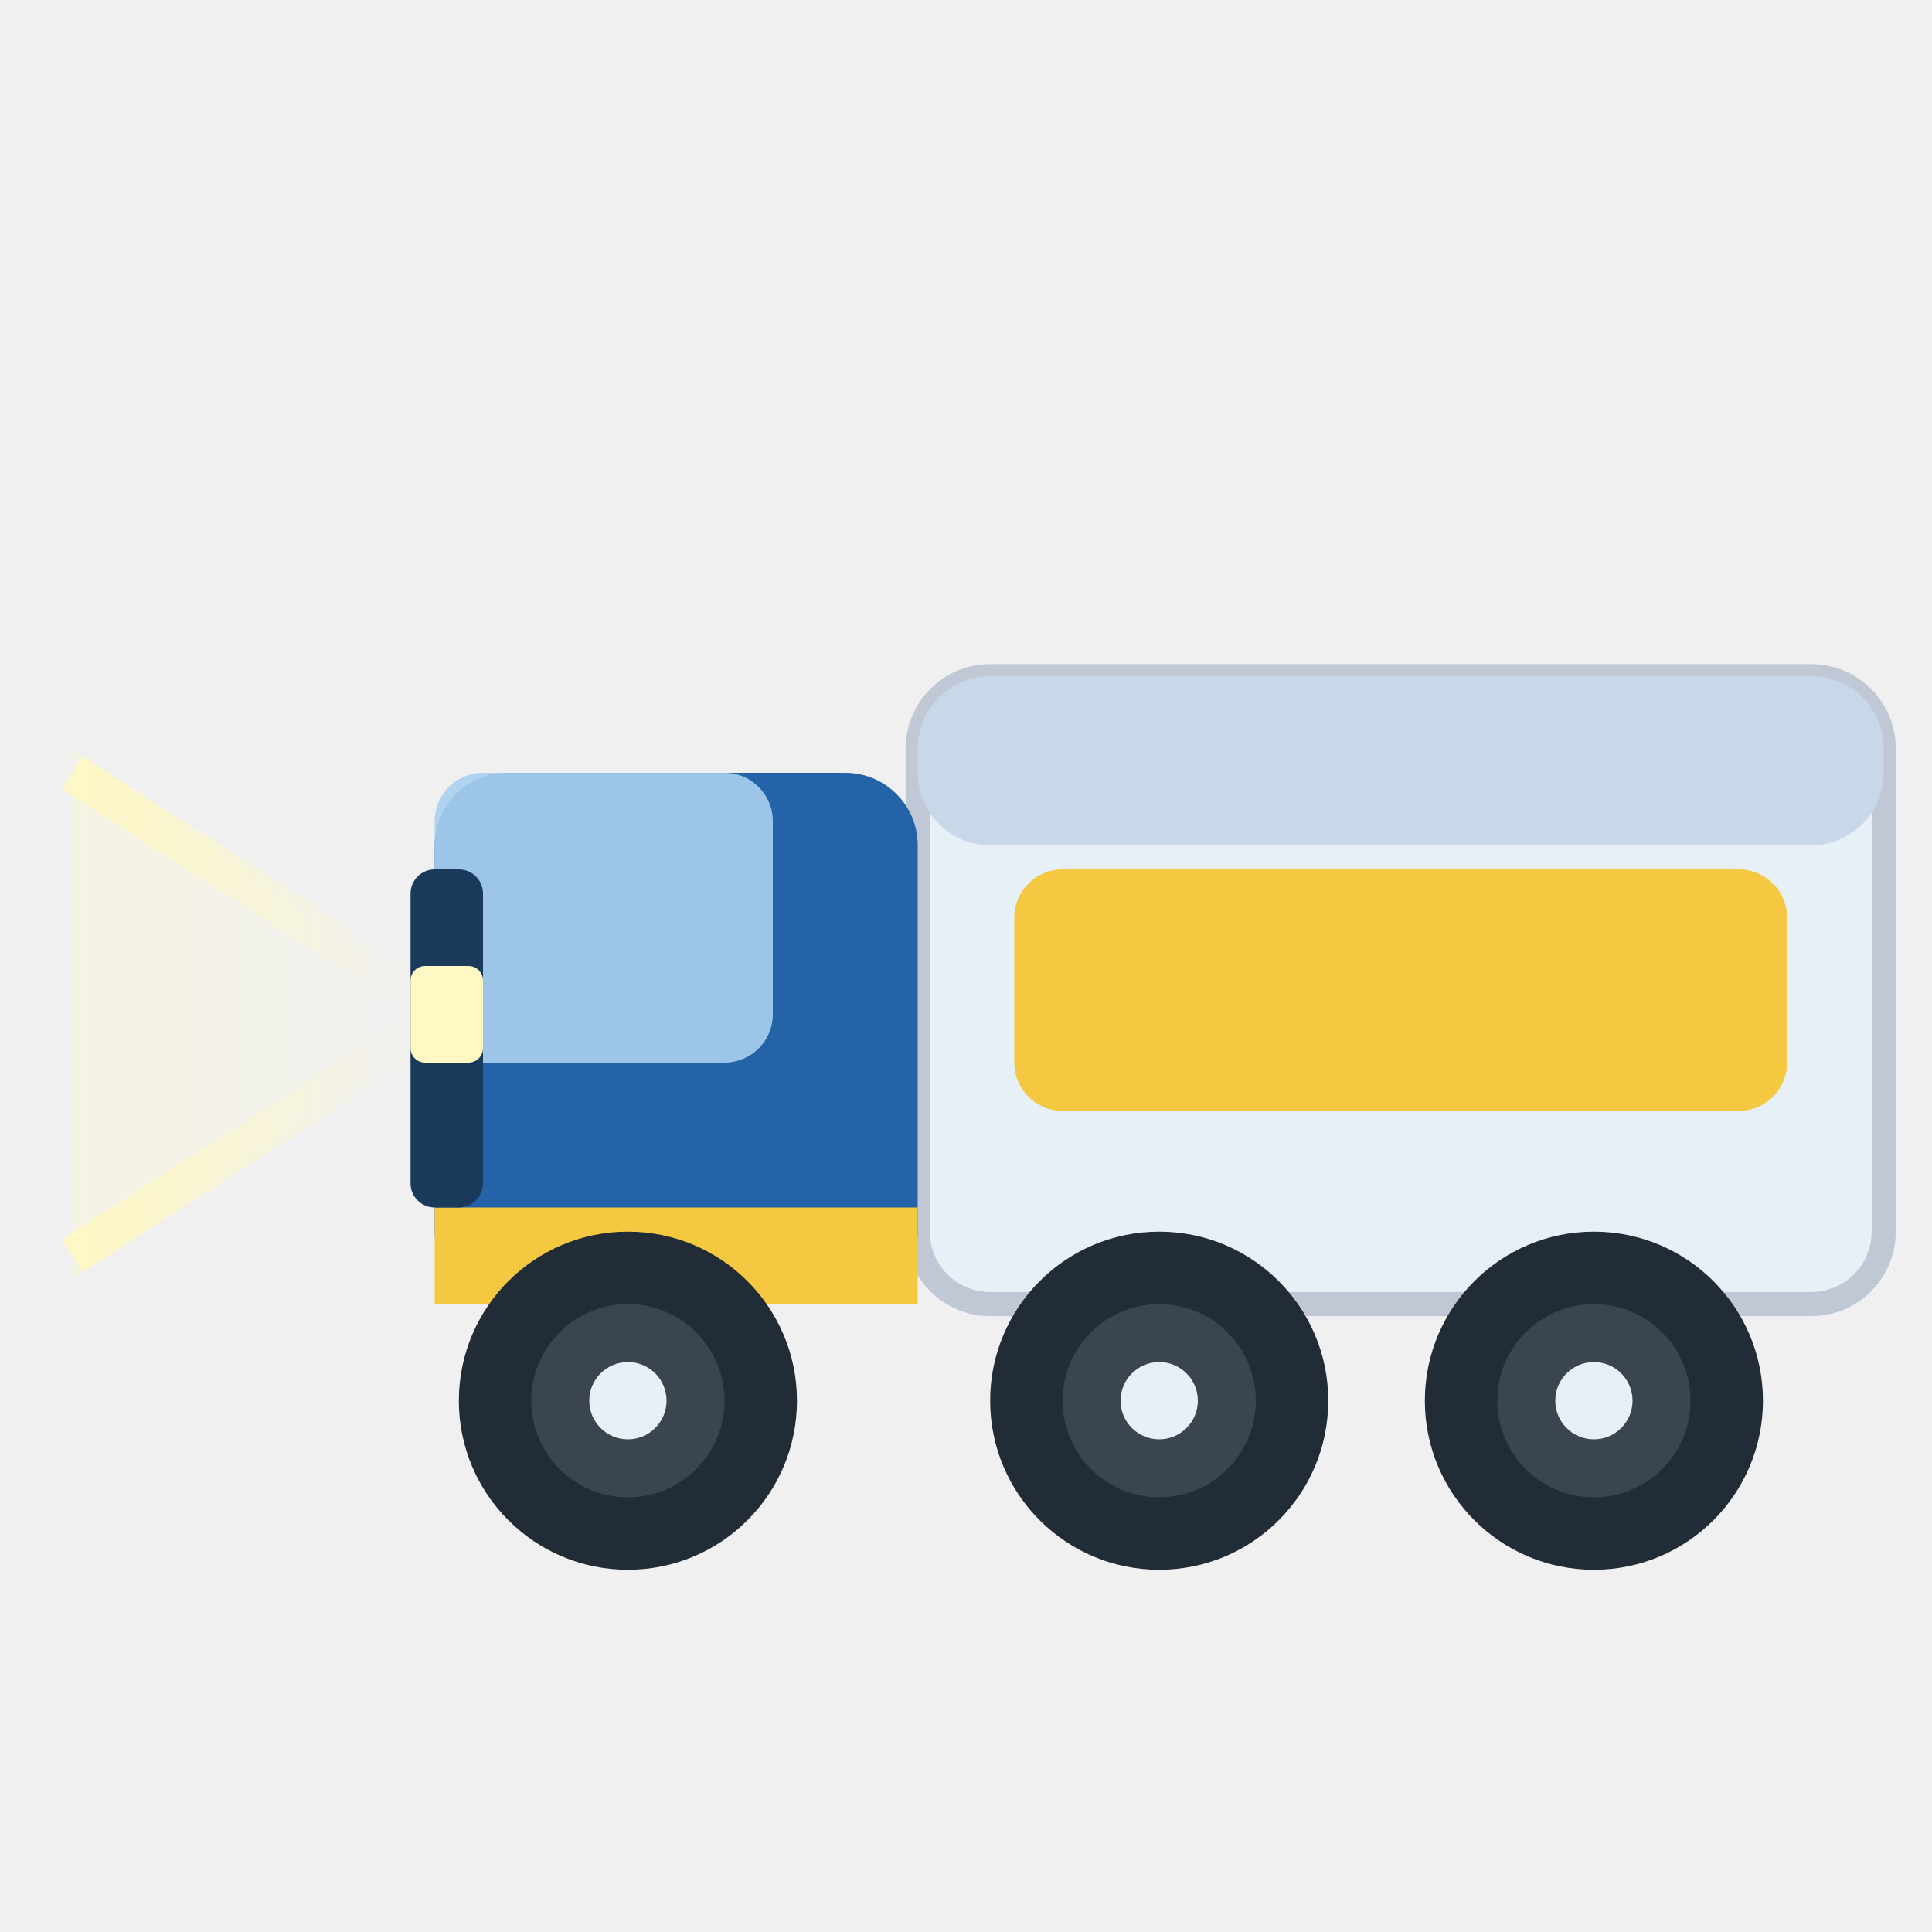
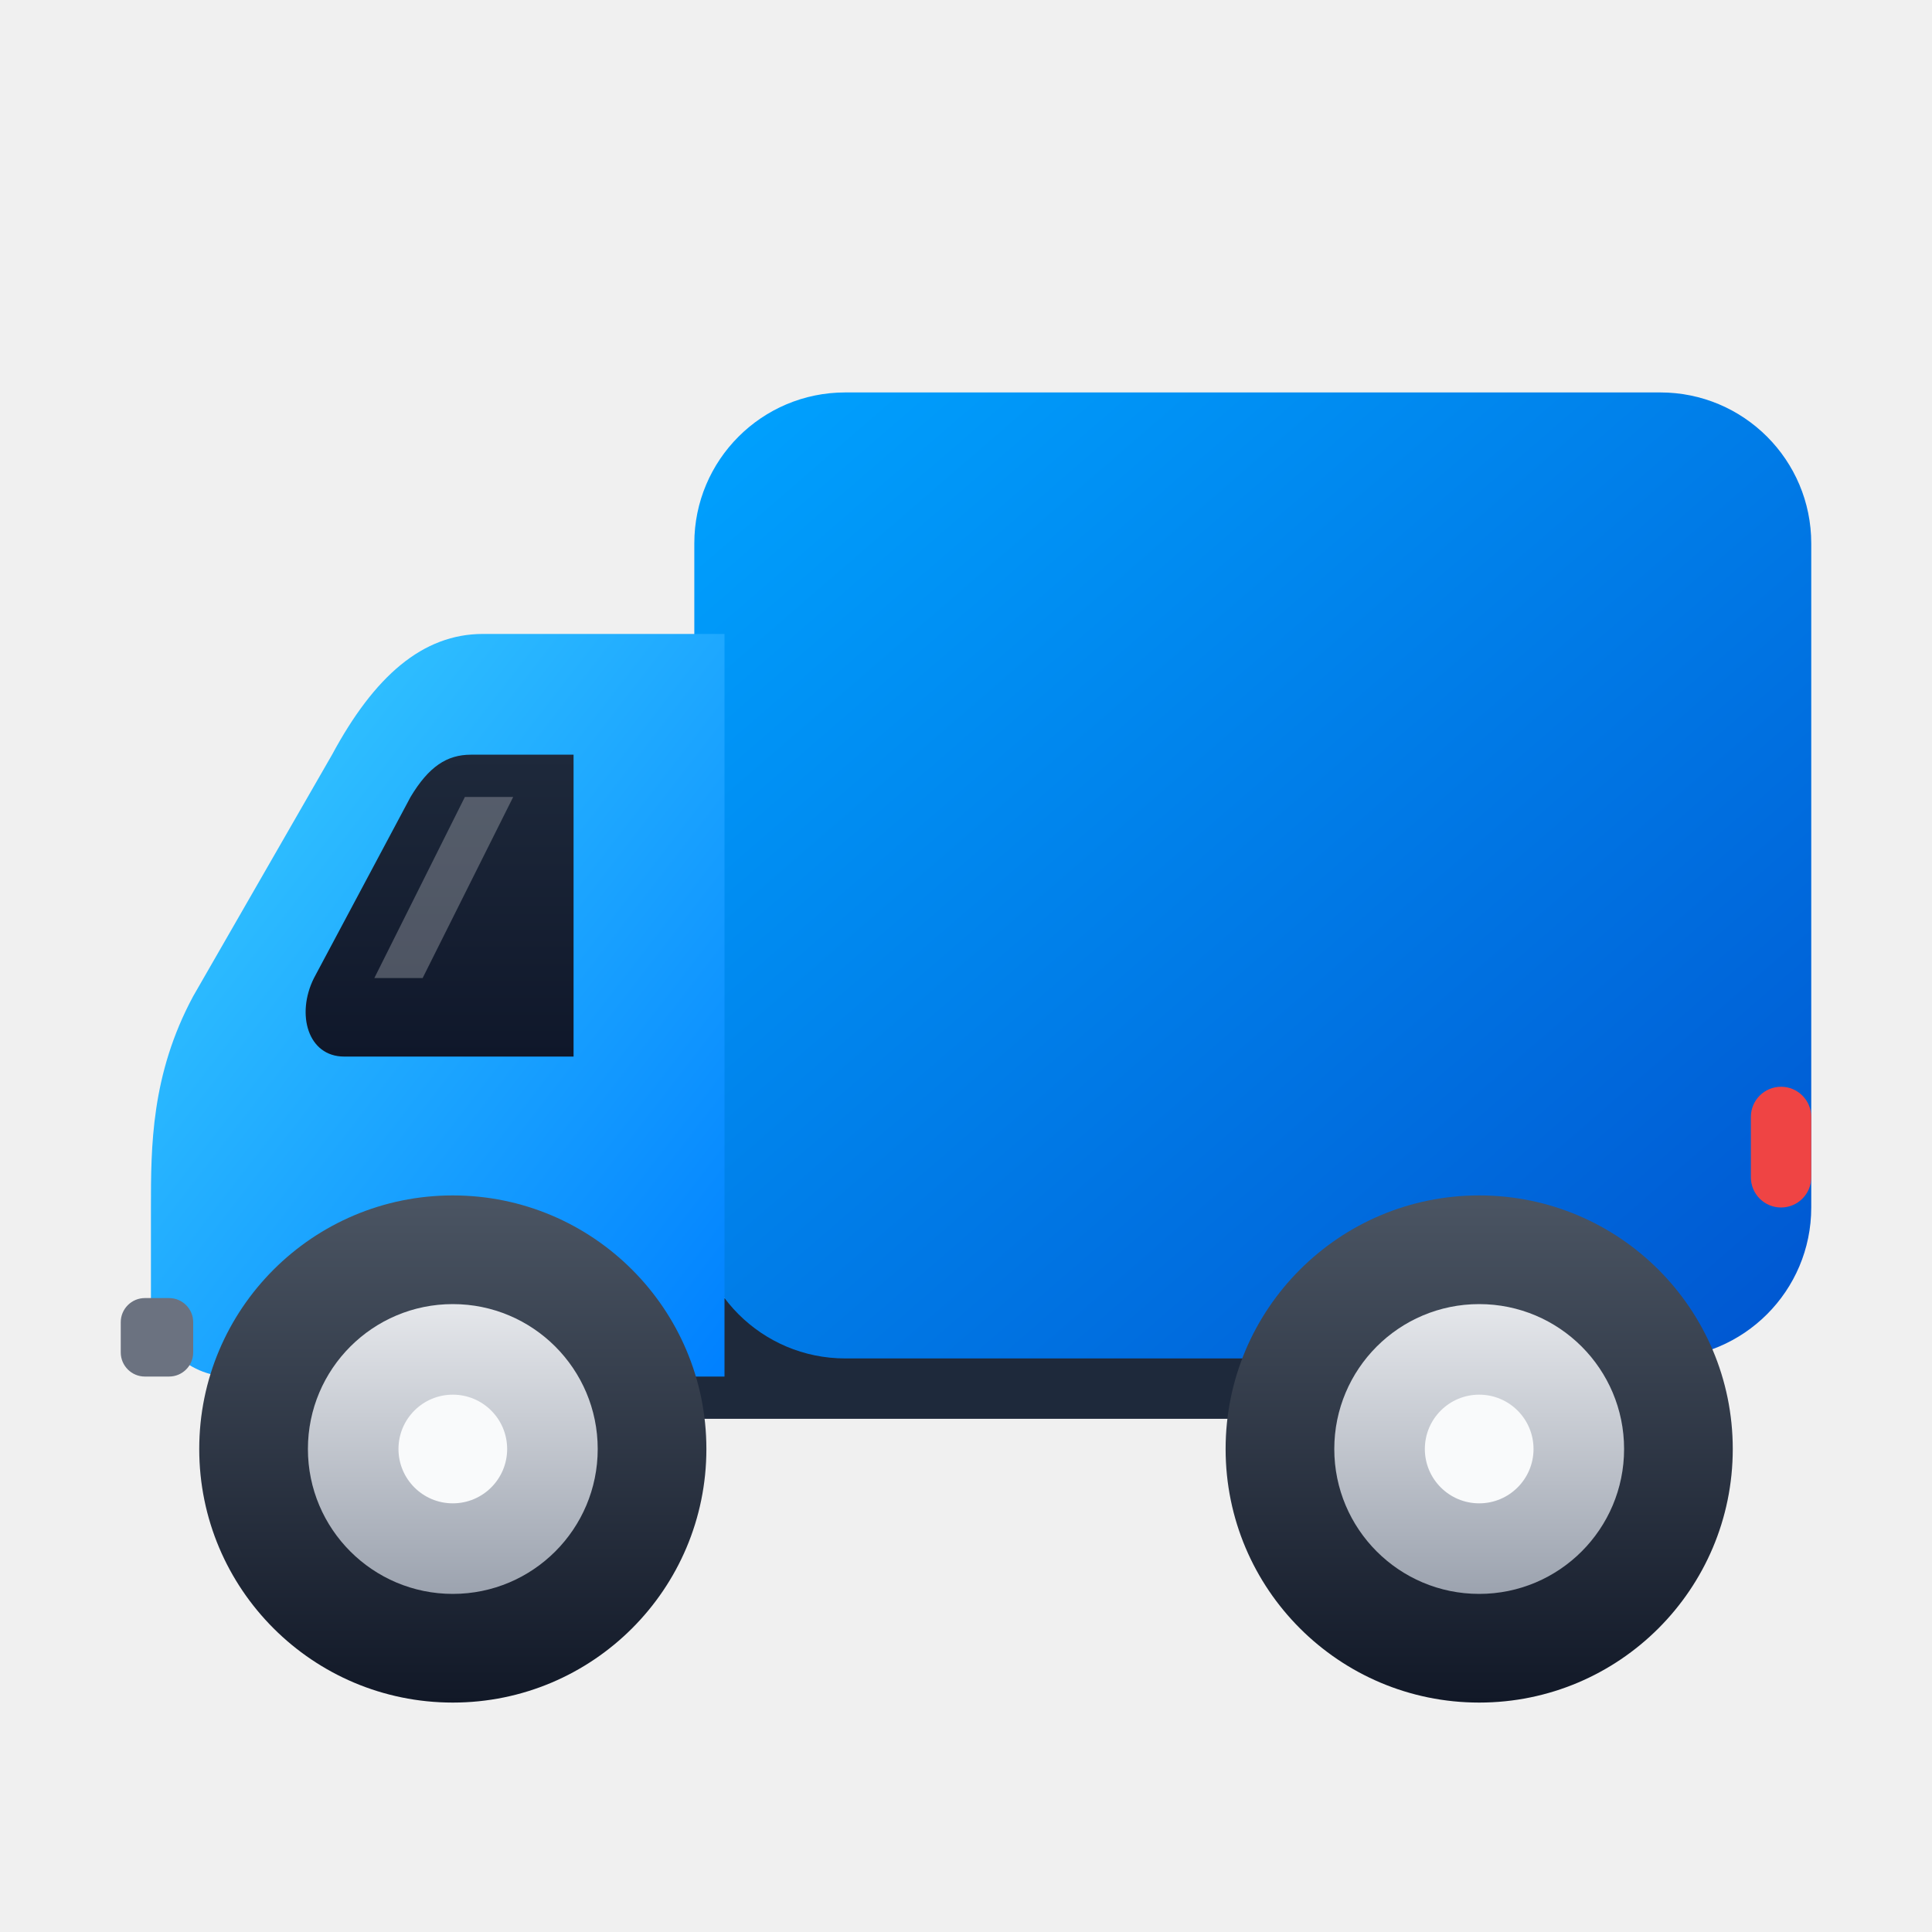
- <svg xmlns="http://www.w3.org/2000/svg" viewBox="0 0 40 32" width="512" height="512">
+ <svg xmlns="http://www.w3.org/2000/svg" viewBox="0 0 32 32" width="512" height="512">
  <defs>
-     <linearGradient id="light-beam" x1="1" y1="0" x2="0" y2="0">
-       <stop offset="0%" stop-color="#FFF8C2" stop-opacity="0.9" />
-       <stop offset="100%" stop-color="#FFF8C2" stop-opacity="0" />
+     <linearGradient id="cargo-grad" x1="0" y1="0" x2="1" y2="1">
+       <stop offset="0%" stop-color="#00A3FF" />
+       <stop offset="100%" stop-color="#0055D0" />
+     </linearGradient>
+     <linearGradient id="cabin-grad" x1="0" y1="0" x2="1" y2="1">
+       <stop offset="0%" stop-color="#3CD0FF" />
+       <stop offset="100%" stop-color="#0080FF" />
+     </linearGradient>
+     <linearGradient id="glass-grad" x1="0" y1="0" x2="0" y2="1">
+       <stop offset="0%" stop-color="#1E293B" />
+       <stop offset="100%" stop-color="#0F172A" />
+     </linearGradient>
+     <linearGradient id="tyre-grad" x1="0" y1="0" x2="0" y2="1">
+       <stop offset="0%" stop-color="#4B5563" />
+       <stop offset="100%" stop-color="#111827" />
+     </linearGradient>
+     <linearGradient id="hub-grad" x1="0" y1="0" x2="0" y2="1">
+       <stop offset="0%" stop-color="#E5E7EB" />
+       <stop offset="100%" stop-color="#9CA3AF" />
    </linearGradient>
  </defs>
-   <g transform="scale(-1,1) translate(-40,0)">
-     <polygon points="31.5,16.5 38.5,11.5 38.5,22.5 31.5,17.5" fill="url(#light-beam)" opacity="0.35" />
-     <line x1="31.5" y1="16.5" x2="38.5" y2="12" stroke="url(#light-beam)" stroke-width="0.8" />
-     <line x1="31.5" y1="17" x2="39.5" y2="17" stroke="url(#light-beam)" stroke-width="0.8" />
-     <line x1="31.5" y1="17.5" x2="38.5" y2="22" stroke="url(#light-beam)" stroke-width="0.8" />
-     <rect x="1" y="10" width="20" height="13" rx="1.5" fill="#E8F0F7" stroke="#BFC8D4" stroke-width="0.5" />
-     <rect x="1" y="10" width="20" height="3.5" rx="1.5" fill="#C8D8E8" />
-     <rect x="3" y="14" width="16" height="5" rx="1" fill="#F5C842" />
-     <rect x="21" y="12" width="10" height="11" rx="1.5" fill="#2563A8" />
-     <rect x="24" y="12" width="7" height="6" rx="1" fill="#A8CFF0" opacity="0.9" />
-     <rect x="21" y="21" width="10" height="2" fill="#F5C842" />
-     <rect x="30" y="14" width="1.5" height="7" rx="0.5" fill="#1A3A5C" />
-     <rect x="30" y="16" width="1.5" height="2" rx="0.3" fill="#FFF8C2" />
-     <circle cx="7" cy="25" r="3.5" fill="#222C36" />
-     <circle cx="7" cy="25" r="2" fill="#3A4550" />
-     <circle cx="7" cy="25" r="0.8" fill="#E8F0F7" />
-     <circle cx="16" cy="25" r="3.5" fill="#222C36" />
-     <circle cx="16" cy="25" r="2" fill="#3A4550" />
-     <circle cx="16" cy="25" r="0.8" fill="#E8F0F7" />
-     <circle cx="27" cy="25" r="3.5" fill="#222C36" />
-     <circle cx="27" cy="25" r="2" fill="#3A4550" />
-     <circle cx="27" cy="25" r="0.8" fill="#E8F0F7" />
-   </g>
+   <rect x="6" y="21.5" width="20" height="2" rx="1" fill="#1E293B" />
+   <rect x="11.5" y="6.5" width="18.5" height="16" rx="2.5" fill="url(#cargo-grad)" />
+   <path d="M 12,10.5             L 8,10.5             C 7,10.5 6.2,11.2 5.5,12.5             L 3.2,16.5             C 2.5,17.8 2.5,19 2.5,20             L 2.5,21.5             C 2.5,22.2 3.1,22.8 3.8,22.8             L 12,22.8             Z" fill="url(#cabin-grad)" />
+   <path d="M 9.5,12.5             L 7.8,12.5             C 7.4,12.5 7.1,12.7 6.8,13.2             L 5.2,16.2             C 4.9,16.8 5.1,17.5 5.7,17.5             L 9.5,17.5             Z" fill="url(#glass-grad)" />
+   <path d="M 8.5,13.2             L 7.7,13.2             L 6.2,16.2             L 7.0,16.2             Z" fill="#FFFFFF" opacity="0.25" />
+   <rect x="2" y="21.5" width="1.2" height="1.3" rx="0.4" fill="#6B7280" />
+   <rect x="29" y="18" width="1" height="2" rx="0.5" fill="#EF4444" />
+   <circle cx="7.5" cy="24" r="4.2" fill="url(#tyre-grad)" />
+   <circle cx="7.5" cy="24" r="2.4" fill="url(#hub-grad)" />
+   <circle cx="7.5" cy="24" r="0.9" fill="#F9FAFB" />
+   <circle cx="24.5" cy="24" r="4.2" fill="url(#tyre-grad)" />
+   <circle cx="24.5" cy="24" r="2.4" fill="url(#hub-grad)" />
+   <circle cx="24.5" cy="24" r="0.9" fill="#F9FAFB" />
</svg>
